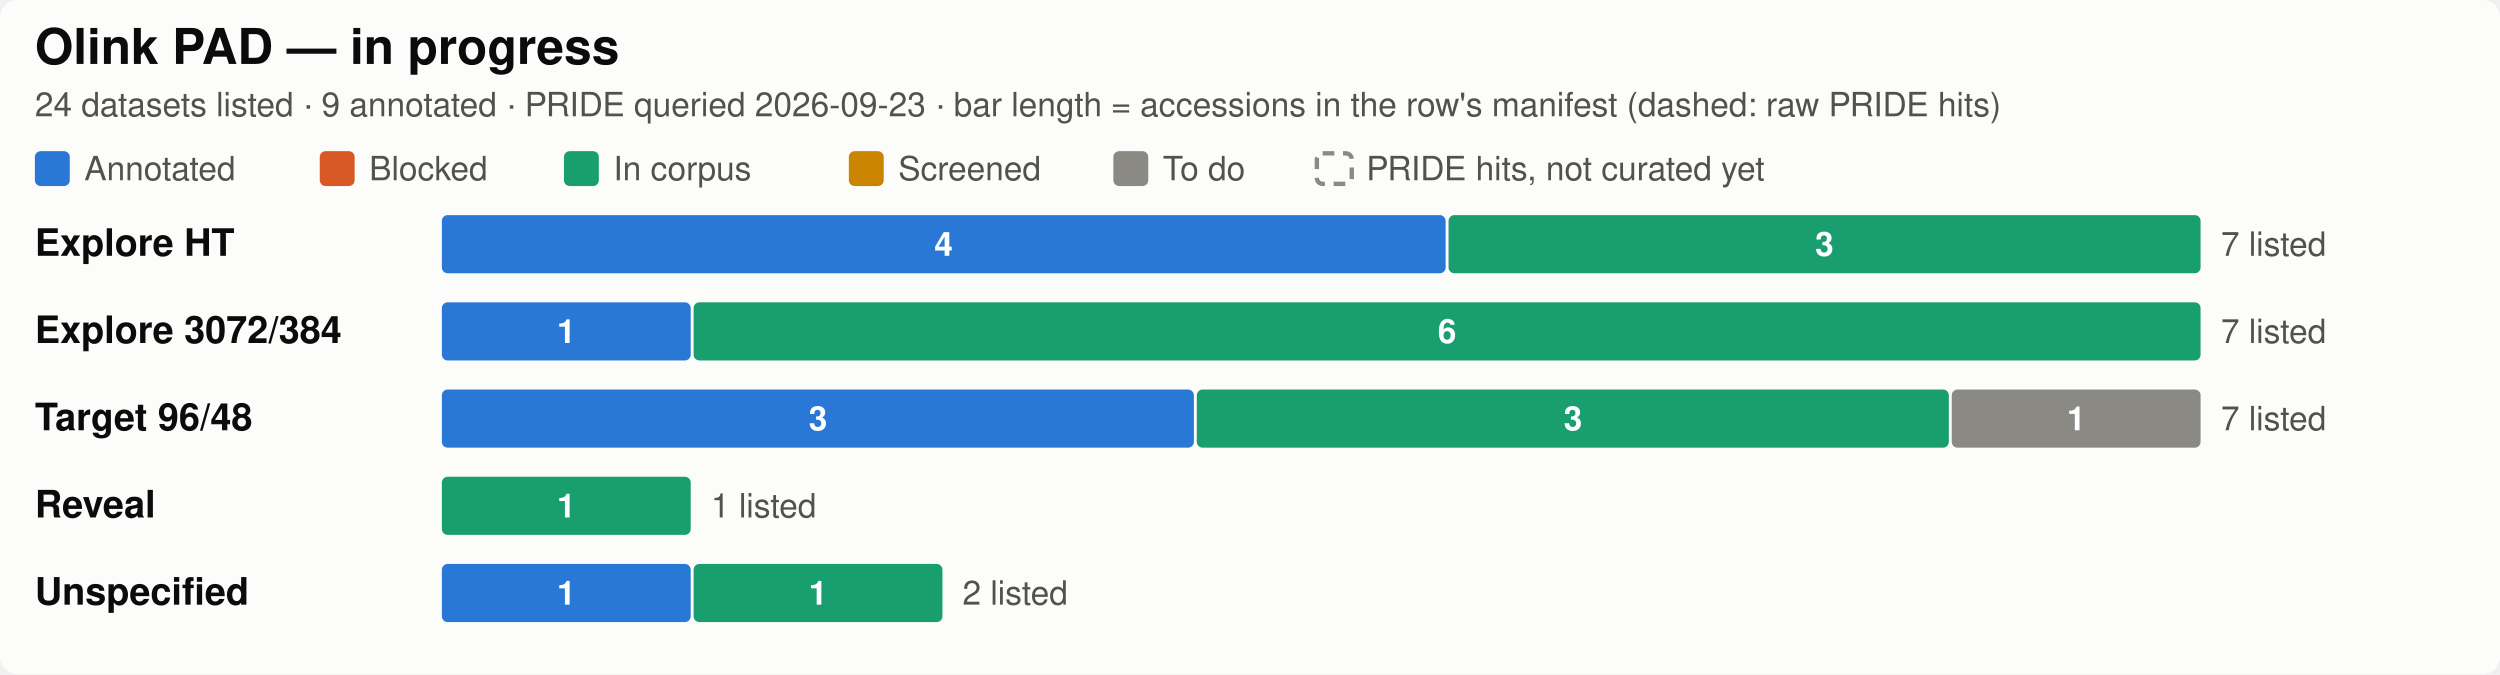
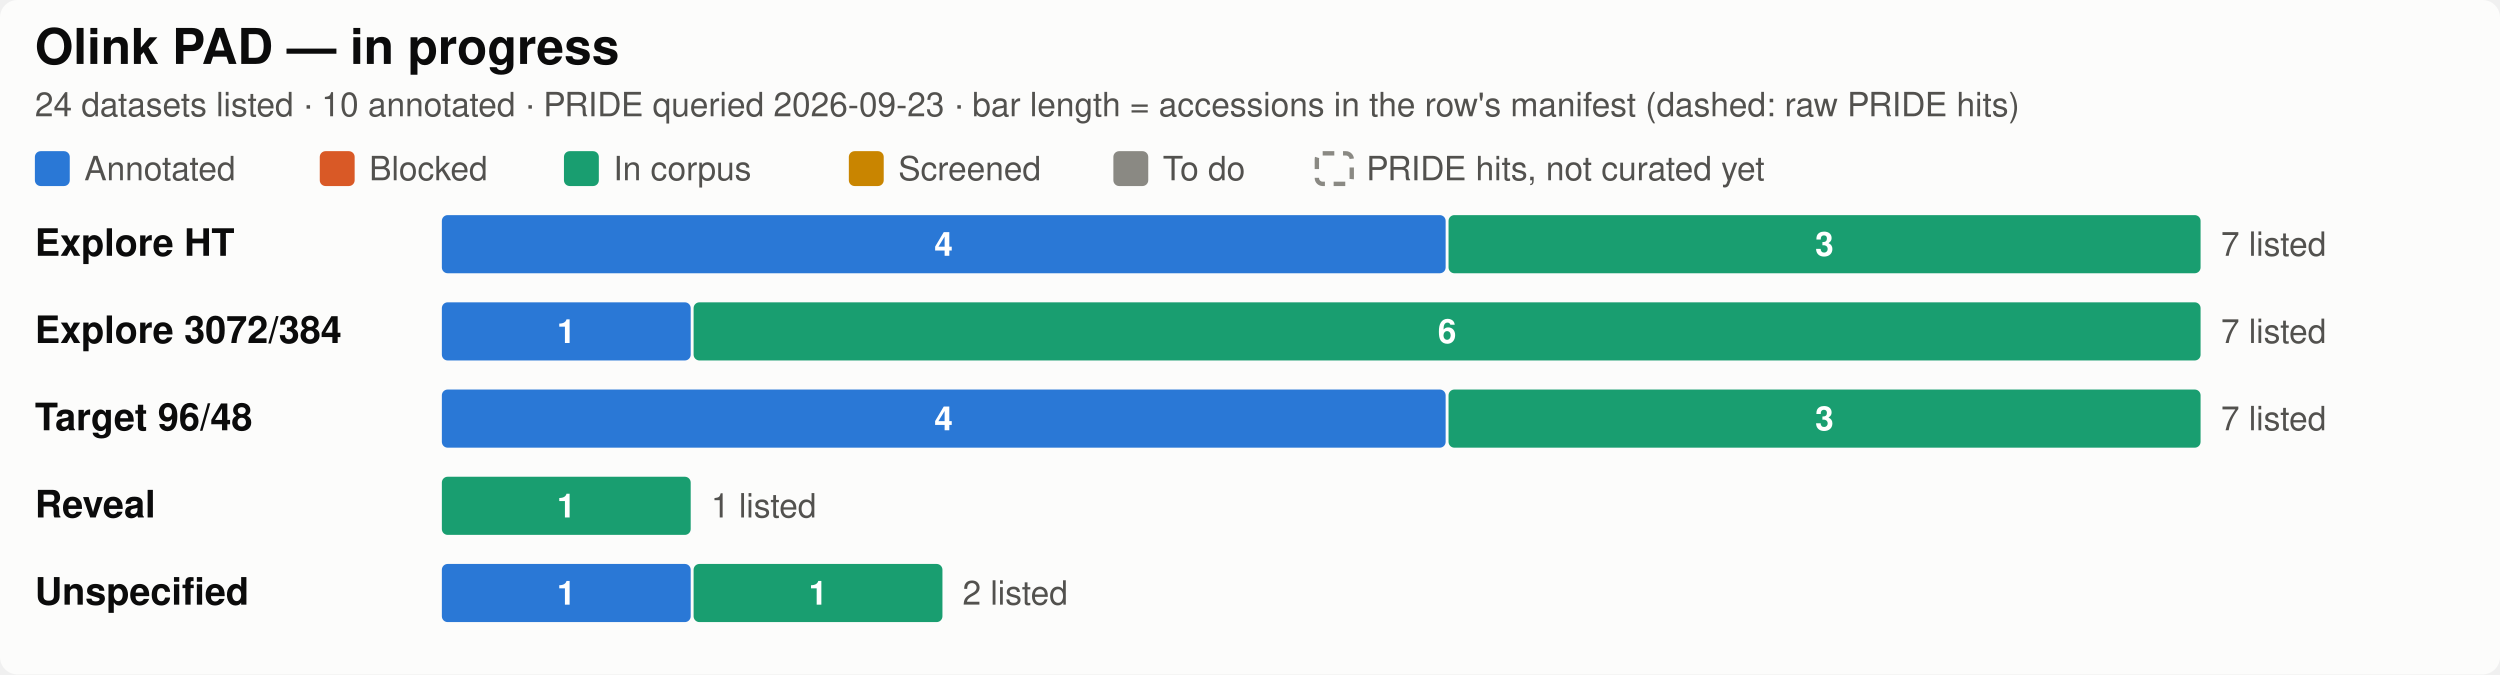
<svg xmlns="http://www.w3.org/2000/svg" width="860" height="232" viewBox="0 0 860 232" role="img" aria-label="Olink PAD SDRF progress by city">
  <style>
  .bg { fill: #fcfcfb; }
  .title { fill: #0b0b0b; font-size: 17px; font-weight: 600; }
  .city { fill: #0b0b0b; font-size: 13px; font-weight: 600; }
  .sub, .legend, .total { fill: #52514e; font-size: 11.5px; }
  .seg { font-size: 11.5px; font-weight: 600; fill: #ffffff; font-variant-numeric: tabular-nums; }
  .uncurated { fill: none; stroke: #8a8983; stroke-width: 1.5; stroke-dasharray: 4 3; }
  text { font-family: -apple-system, "Segoe UI", Helvetica, Arial, sans-serif; }
  .c-annotated { fill: #2a78d6; }
  .c-blocked { fill: #d95926; }
  .c-in_corpus { fill: #199e70; }
  .c-screened { fill: #c98500; }
  .c-todo { fill: #8a8983; }

  @media (prefers-color-scheme: dark) {
    .bg { fill: #1a1a19; }
    .title, .city { fill: #ffffff; }
    .sub, .legend, .total { fill: #c3c2b7; }
    .uncurated { stroke: #8f8e86; }
    .c-annotated { fill: #3987e5; }
    .c-blocked { fill: #d95926; }
    .c-in_corpus { fill: #199e70; }
    .c-screened { fill: #c98500; }
    .c-todo { fill: #6b6a65; }
  }
</style>
  <rect class="bg" width="860" height="232" rx="6" />
  <text class="title" x="12" y="22">Olink PAD — in progress</text>
-   <text class="sub" x="12" y="40">24 datasets listed · 9 annotated · PRIDE queried 2026-09-23 · bar length = accessions in the row's manifest (dashed: raw PRIDE hits)</text>
+   <text class="sub" x="12" y="40">24 datasets listed · 10 annotated · PRIDE queried 2026-09-23 · bar length = accessions in the row's manifest (dashed: raw PRIDE hits)</text>
  <rect class="c-annotated" fill="#2a78d6" x="12" y="52" width="12" height="12" rx="2" />
  <text class="legend" x="29" y="62">Annotated</text>
  <rect class="c-blocked" fill="#d95926" x="110" y="52" width="12" height="12" rx="2" />
  <text class="legend" x="127" y="62">Blocked</text>
  <rect class="c-in_corpus" fill="#199e70" x="194" y="52" width="12" height="12" rx="2" />
  <text class="legend" x="211" y="62">In corpus</text>
  <rect class="c-screened" fill="#c98500" x="292" y="52" width="12" height="12" rx="2" />
  <text class="legend" x="309" y="62">Screened</text>
  <rect class="c-todo" fill="#8a8983" x="383" y="52" width="12" height="12" rx="2" />
  <text class="legend" x="400" y="62">To do</text>
  <rect class="uncurated" fill="none" stroke="#8a8983" x="453" y="52.75" width="12" height="10.5" rx="2" />
  <text class="legend" x="470" y="62">PRIDE hits, not curated yet</text>
  <text class="city" x="12" y="88.0">Explore HT</text>
  <rect class="c-annotated" fill="#2a78d6" x="152.0" y="74" width="345.3" height="20" rx="2" />
  <text class="seg" x="324.6" y="88.0" text-anchor="middle">4</text>
  <rect class="c-in_corpus" fill="#199e70" x="498.3" y="74" width="258.7" height="20" rx="2" />
  <text class="seg" x="627.6" y="88.0" text-anchor="middle">3</text>
  <text class="total" x="764.0" y="88.0">7 listed</text>
  <text class="city" x="12" y="118.0">Explore 3072/384</text>
  <rect class="c-annotated" fill="#2a78d6" x="152.0" y="104" width="85.6" height="20" rx="2" />
  <text class="seg" x="194.8" y="118.0" text-anchor="middle">1</text>
  <rect class="c-in_corpus" fill="#199e70" x="238.6" y="104" width="518.4" height="20" rx="2" />
  <text class="seg" x="497.8" y="118.0" text-anchor="middle">6</text>
  <text class="total" x="764.0" y="118.0">7 listed</text>
  <text class="city" x="12" y="148.0">Target 96/48</text>
-   <rect class="c-annotated" fill="#2a78d6" x="152.0" y="134" width="258.7" height="20" rx="2" />
-   <text class="seg" x="281.4" y="148.0" text-anchor="middle">3</text>
-   <rect class="c-in_corpus" fill="#199e70" x="411.7" y="134" width="258.7" height="20" rx="2" />
-   <text class="seg" x="541.1" y="148.0" text-anchor="middle">3</text>
-   <rect class="c-todo" fill="#8a8983" x="671.4" y="134" width="85.6" height="20" rx="2" />
-   <text class="seg" x="714.2" y="148.0" text-anchor="middle">1</text>
+   <rect class="c-annotated" fill="#2a78d6" x="152.0" y="134" width="345.3" height="20" rx="2" />
+   <text class="seg" x="324.6" y="148.0" text-anchor="middle">4</text>
+   <rect class="c-in_corpus" fill="#199e70" x="498.3" y="134" width="258.7" height="20" rx="2" />
+   <text class="seg" x="627.6" y="148.0" text-anchor="middle">3</text>
  <text class="total" x="764.0" y="148.0">7 listed</text>
  <text class="city" x="12" y="178.0">Reveal</text>
  <rect class="c-in_corpus" fill="#199e70" x="152.0" y="164" width="85.6" height="20" rx="2" />
  <text class="seg" x="194.8" y="178.0" text-anchor="middle">1</text>
  <text class="total" x="244.6" y="178.0">1 listed</text>
  <text class="city" x="12" y="208.0">Unspecified</text>
  <rect class="c-annotated" fill="#2a78d6" x="152.0" y="194" width="85.6" height="20" rx="2" />
  <text class="seg" x="194.8" y="208.0" text-anchor="middle">1</text>
  <rect class="c-in_corpus" fill="#199e70" x="238.6" y="194" width="85.6" height="20" rx="2" />
  <text class="seg" x="281.4" y="208.0" text-anchor="middle">1</text>
  <text class="total" x="331.1" y="208.0">2 listed</text>
</svg>
